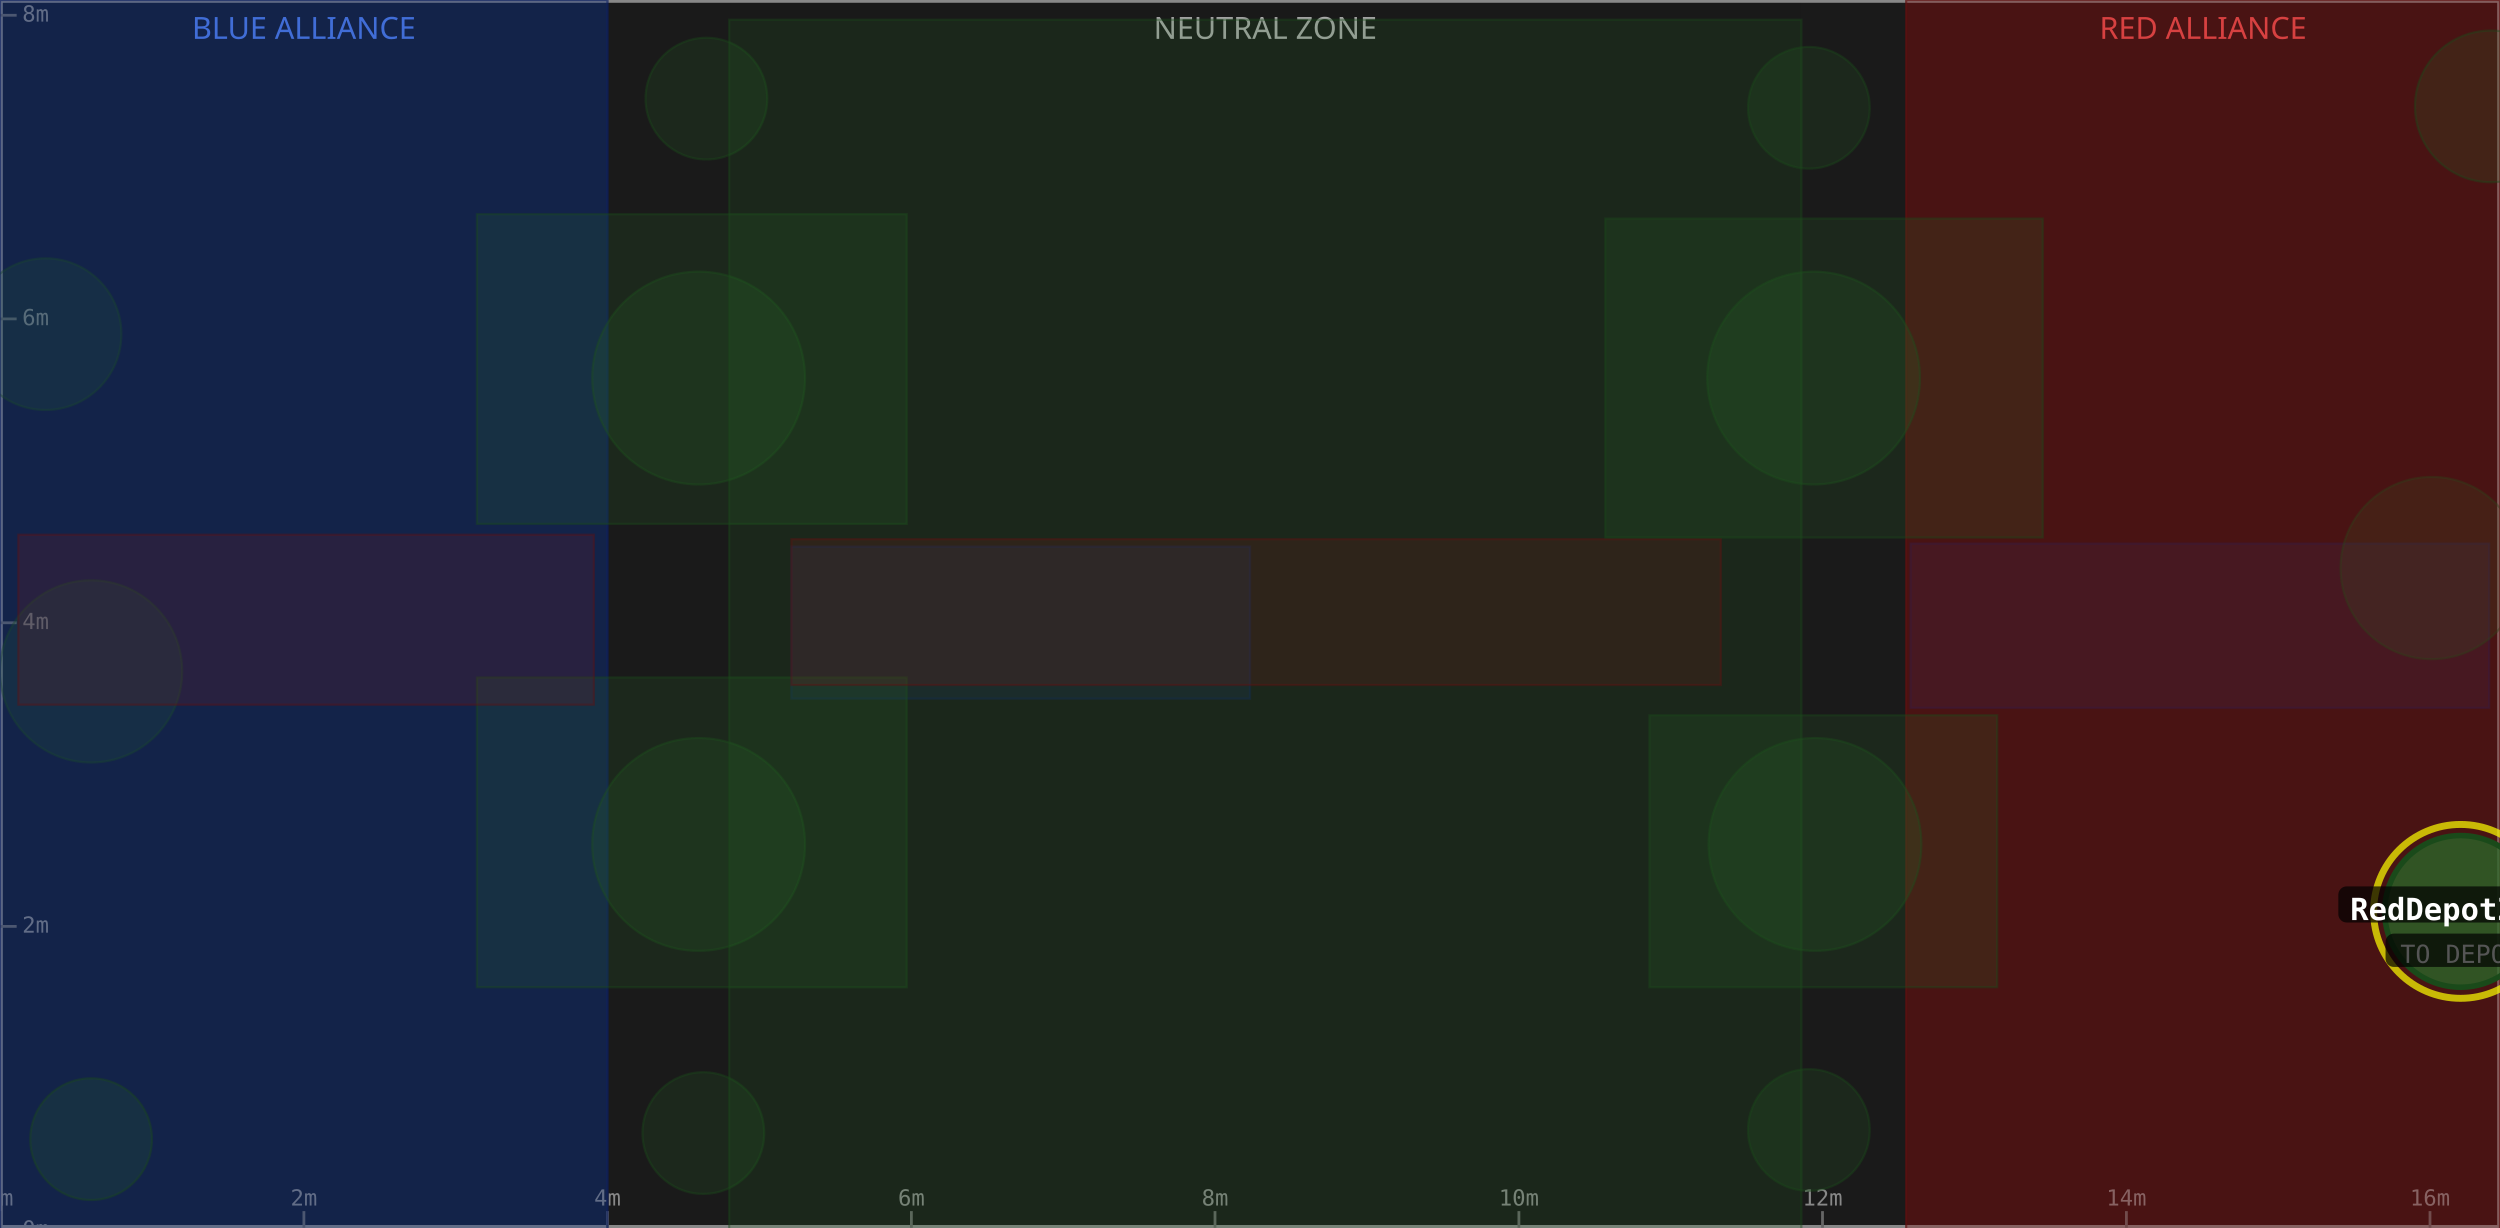
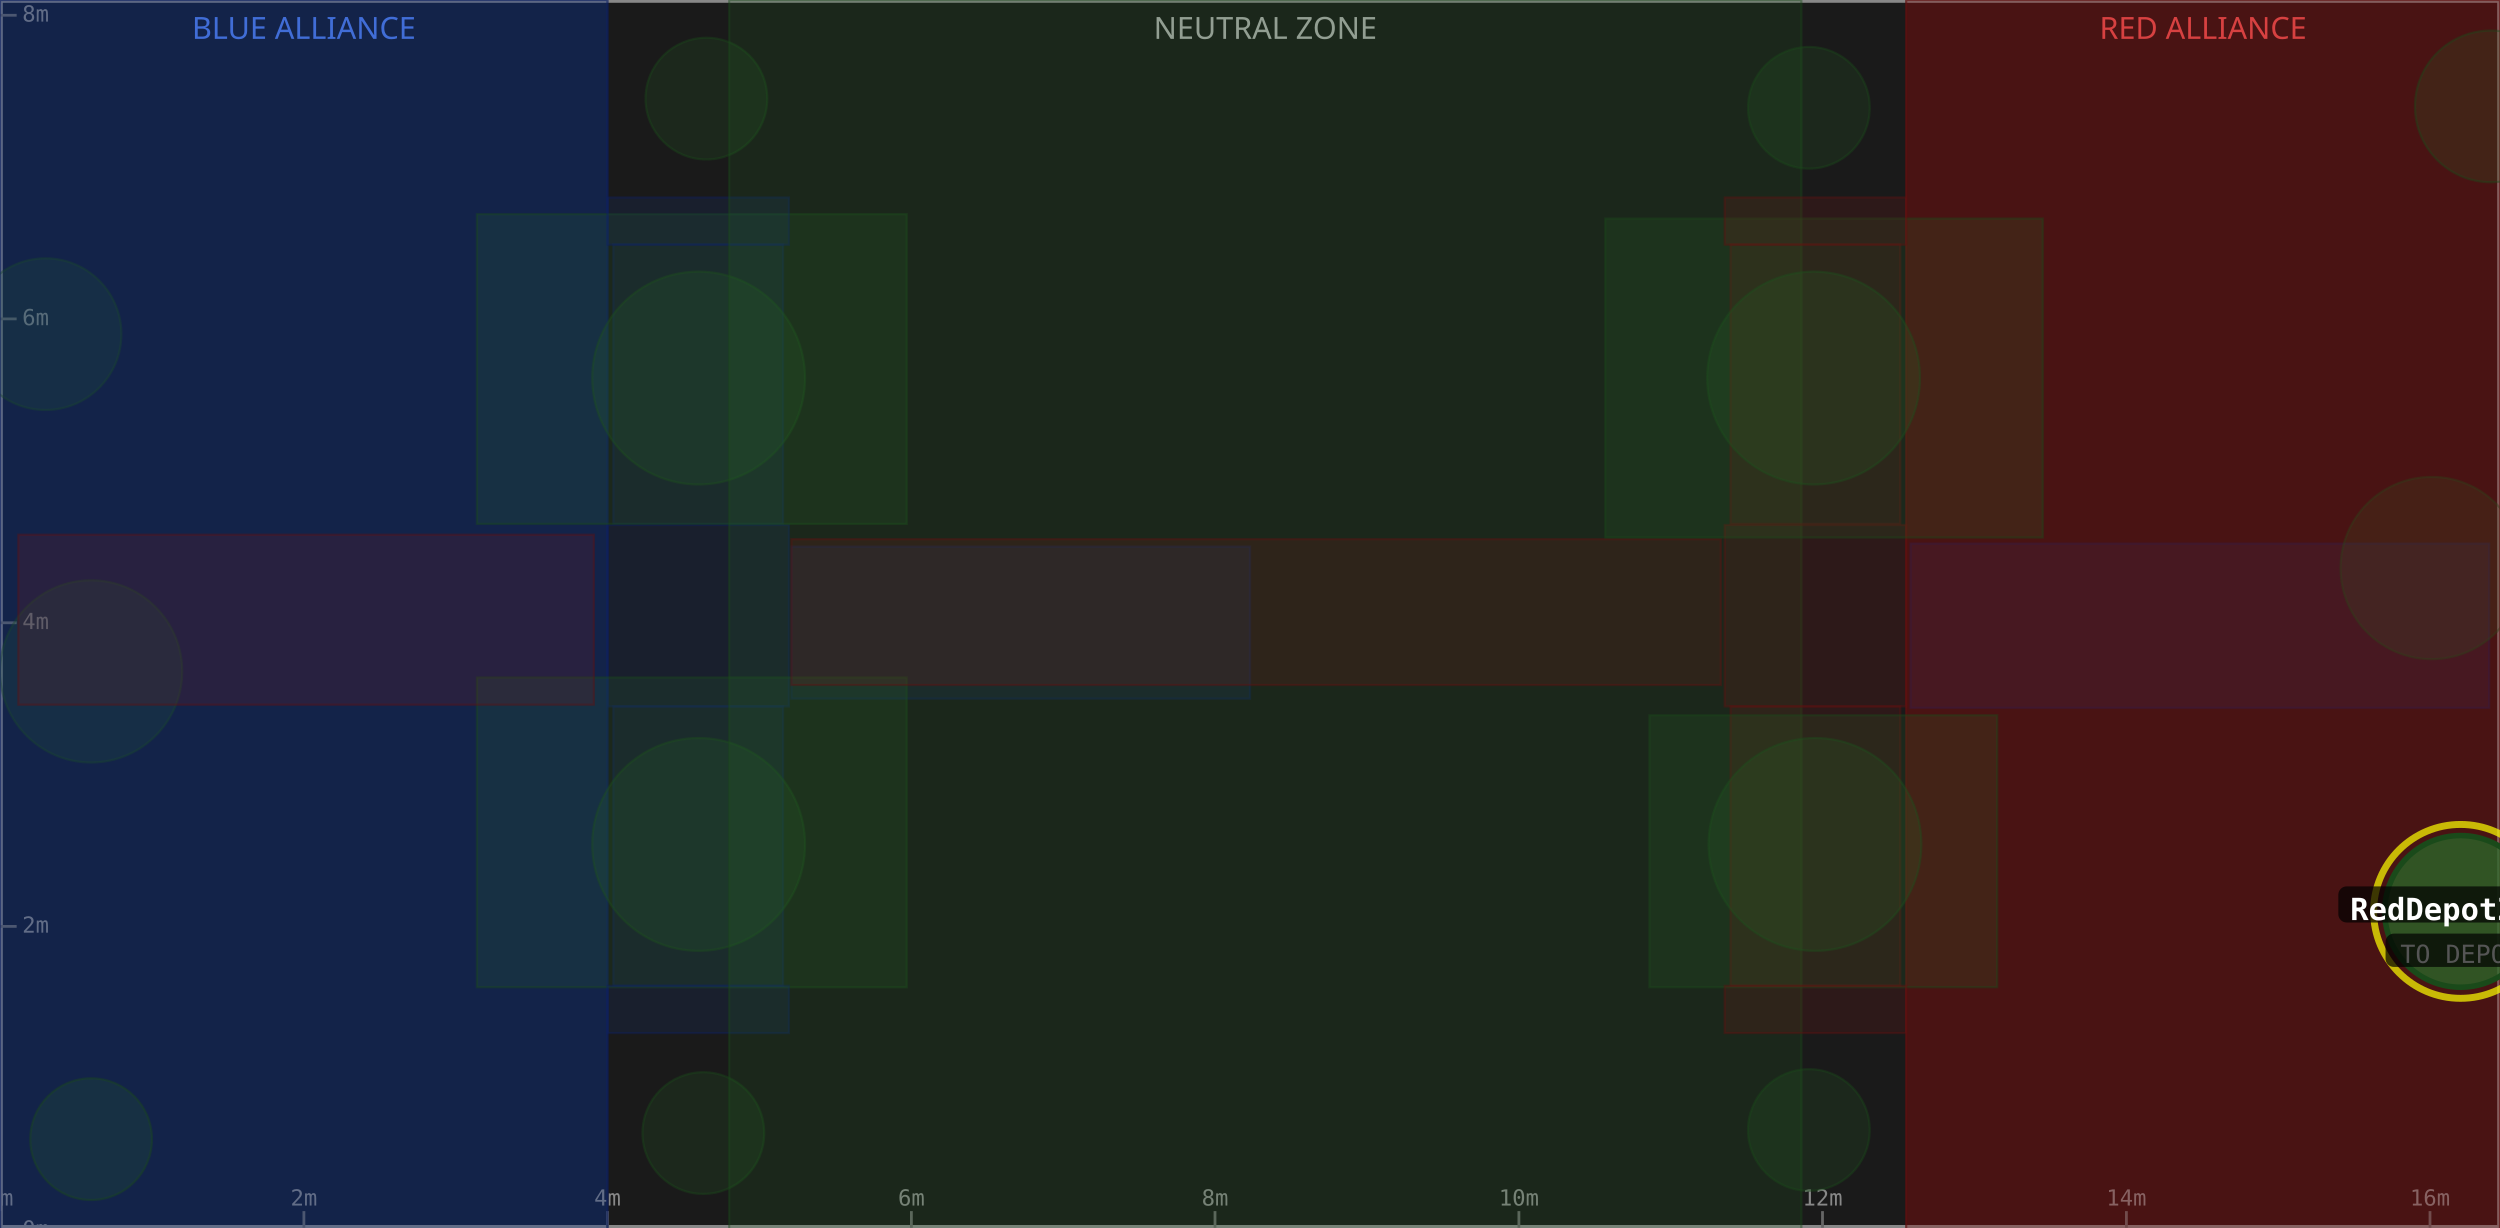
<svg xmlns="http://www.w3.org/2000/svg" width="900" height="442" viewBox="0 0 900 442">
  <rect x="0" y="0" width="900" height="442" fill="#1a1a1a" />
  <rect x="0" y="0" width="218.7" height="442" fill="#0d1a3a" fill-opacity="0.6" />
  <text x="109.4" y="14" text-anchor="middle" font-size="11" fill="#5588ff" font-family="sans-serif">BLUE ALLIANCE</text>
  <rect x="262.5" y="0" width="386.0" height="442" fill="#1a1a1a" fill-opacity="0.6" />
  <text x="455.5" y="14" text-anchor="middle" font-size="11" fill="#aaaaaa" font-family="sans-serif">NEUTRAL ZONE</text>
  <rect x="686.2" y="0" width="213.8" height="442" fill="#3a0d0d" fill-opacity="0.6" />
  <text x="793.1" y="14" text-anchor="middle" font-size="11" fill="#ff5555" font-family="sans-serif">RED ALLIANCE</text>
  <rect x="0" y="0" width="900" height="442" fill="none" stroke="#888888" stroke-width="2" />
  <line x1="0.0" y1="442" x2="0.0" y2="436" stroke="#666" stroke-width="1" />
  <text x="0.0" y="434" text-anchor="middle" font-size="8" fill="#888" font-family="monospace">0m</text>
  <line x1="109.4" y1="442" x2="109.4" y2="436" stroke="#666" stroke-width="1" />
  <text x="109.4" y="434" text-anchor="middle" font-size="8" fill="#888" font-family="monospace">2m</text>
  <line x1="218.7" y1="442" x2="218.7" y2="436" stroke="#666" stroke-width="1" />
  <text x="218.7" y="434" text-anchor="middle" font-size="8" fill="#888" font-family="monospace">4m</text>
  <line x1="328.1" y1="442" x2="328.1" y2="436" stroke="#666" stroke-width="1" />
  <text x="328.1" y="434" text-anchor="middle" font-size="8" fill="#888" font-family="monospace">6m</text>
  <line x1="437.4" y1="442" x2="437.4" y2="436" stroke="#666" stroke-width="1" />
  <text x="437.4" y="434" text-anchor="middle" font-size="8" fill="#888" font-family="monospace">8m</text>
  <line x1="546.8" y1="442" x2="546.8" y2="436" stroke="#666" stroke-width="1" />
  <text x="546.8" y="434" text-anchor="middle" font-size="8" fill="#888" font-family="monospace">10m</text>
  <line x1="656.1" y1="442" x2="656.1" y2="436" stroke="#666" stroke-width="1" />
  <text x="656.1" y="434" text-anchor="middle" font-size="8" fill="#888" font-family="monospace">12m</text>
  <line x1="765.5" y1="442" x2="765.5" y2="436" stroke="#666" stroke-width="1" />
  <text x="765.5" y="434" text-anchor="middle" font-size="8" fill="#888" font-family="monospace">14m</text>
  <line x1="874.8" y1="442" x2="874.8" y2="436" stroke="#666" stroke-width="1" />
  <text x="874.8" y="434" text-anchor="middle" font-size="8" fill="#888" font-family="monospace">16m</text>
  <line x1="0" y1="442.9" x2="6" y2="442.9" stroke="#666" stroke-width="1" />
  <text x="8" y="442.9" dominant-baseline="middle" font-size="8" fill="#888" font-family="monospace">0m</text>
  <line x1="0" y1="333.5" x2="6" y2="333.5" stroke="#666" stroke-width="1" />
  <text x="8" y="333.5" dominant-baseline="middle" font-size="8" fill="#888" font-family="monospace">2m</text>
  <line x1="0" y1="224.2" x2="6" y2="224.2" stroke="#666" stroke-width="1" />
  <text x="8" y="224.2" dominant-baseline="middle" font-size="8" fill="#888" font-family="monospace">4m</text>
  <line x1="0" y1="114.8" x2="6" y2="114.8" stroke="#666" stroke-width="1" />
  <text x="8" y="114.8" dominant-baseline="middle" font-size="8" fill="#888" font-family="monospace">6m</text>
  <line x1="0" y1="5.5" x2="6" y2="5.5" stroke="#666" stroke-width="1" />
  <text x="8" y="5.5" dominant-baseline="middle" font-size="8" fill="#888" font-family="monospace">8m</text>
  <rect x="0.0" y="0.0" width="218.7" height="442.9" fill="#1a3a8a" fill-opacity="0.18" stroke="#0d2060" stroke-width="0.8" stroke-opacity="0.4" />
+   <rect x="220.8" y="254.3" width="61.1" height="100.6" fill="#1a3a8a" fill-opacity="0.18" stroke="#0d2060" stroke-width="0.8" stroke-opacity="0.4" />
+   <rect x="220.8" y="88.0" width="61.1" height="100.6" fill="#1a3a8a" fill-opacity="0.18" stroke="#0d2060" stroke-width="0.8" stroke-opacity="0.4" />
  <circle cx="32.8" cy="241.7" r="32.8" fill="#2a6a2a" fill-opacity="0.18" stroke="#1a4a1a" stroke-width="0.8" stroke-opacity="0.4" />
  <rect x="687.8" y="195.7" width="208.3" height="59.1" fill="#1a3a8a" fill-opacity="0.18" stroke="#0d2060" stroke-width="0.8" stroke-opacity="0.4" />
  <circle cx="16.4" cy="120.3" r="27.3" fill="#2a6a2a" fill-opacity="0.18" stroke="#1a4a1a" stroke-width="0.8" stroke-opacity="0.4" />
+   <rect x="218.7" y="189.0" width="65.3" height="65.3" fill="#1a3a8a" fill-opacity="0.18" stroke="#0d2060" stroke-width="0.8" stroke-opacity="0.4" />
  <rect x="0.0" y="0.0" width="218.7" height="442.9" fill="#1a3a8a" fill-opacity="0.18" stroke="#0d2060" stroke-width="0.8" stroke-opacity="0.4" />
  <circle cx="251.5" cy="136.1" r="38.3" fill="#2a6a2a" fill-opacity="0.18" stroke="#1a4a1a" stroke-width="0.8" stroke-opacity="0.4" />
  <rect x="171.7" y="77.1" width="154.7" height="111.5" fill="#2a6a2a" fill-opacity="0.18" stroke="#1a4a1a" stroke-width="0.8" stroke-opacity="0.4" />
  <circle cx="254.3" cy="35.5" r="21.9" fill="#2a6a2a" fill-opacity="0.18" stroke="#1a4a1a" stroke-width="0.8" stroke-opacity="0.4" />
  <rect x="284.9" y="196.8" width="165.1" height="54.7" fill="#1a3a8a" fill-opacity="0.18" stroke="#0d2060" stroke-width="0.8" stroke-opacity="0.4" />
  <circle cx="32.8" cy="410.1" r="21.9" fill="#2a6a2a" fill-opacity="0.18" stroke="#1a4a1a" stroke-width="0.8" stroke-opacity="0.4" />
  <circle cx="251.5" cy="304.0" r="38.3" fill="#2a6a2a" fill-opacity="0.18" stroke="#1a4a1a" stroke-width="0.8" stroke-opacity="0.4" />
  <rect x="171.7" y="243.9" width="154.7" height="111.5" fill="#2a6a2a" fill-opacity="0.18" stroke="#1a4a1a" stroke-width="0.8" stroke-opacity="0.4" />
  <circle cx="253.2" cy="407.9" r="21.9" fill="#2a6a2a" fill-opacity="0.18" stroke="#1a4a1a" stroke-width="0.8" stroke-opacity="0.4" />
-   <rect x="262.5" y="7.1" width="386.0" height="435.8" fill="#2a6a2a" fill-opacity="0.18" stroke="#1a4a1a" stroke-width="0.8" stroke-opacity="0.4" />
+   <rect x="218.7" y="354.9" width="65.3" height="17.0" fill="#1a3a8a" fill-opacity="0.18" stroke="#0d2060" stroke-width="0.8" stroke-opacity="0.4" />
+   <rect x="218.7" y="71.1" width="65.3" height="17.0" fill="#1a3a8a" fill-opacity="0.18" stroke="#0d2060" stroke-width="0.8" stroke-opacity="0.4" />
+   <rect x="262.5" y="0.0" width="386.0" height="442.9" fill="#2a6a2a" fill-opacity="0.18" stroke="#1a4a1a" stroke-width="0.8" stroke-opacity="0.4" />
  <rect x="686.2" y="0.0" width="213.8" height="442.9" fill="#8a1a1a" fill-opacity="0.18" stroke="#601010" stroke-width="0.8" stroke-opacity="0.4" />
+   <rect x="623.0" y="254.3" width="61.1" height="100.6" fill="#8a1a1a" fill-opacity="0.18" stroke="#601010" stroke-width="0.8" stroke-opacity="0.4" />
+   <rect x="623.0" y="88.0" width="61.1" height="100.6" fill="#8a1a1a" fill-opacity="0.18" stroke="#601010" stroke-width="0.8" stroke-opacity="0.4" />
  <circle cx="875.4" cy="204.5" r="32.8" fill="#2a6a2a" fill-opacity="0.18" stroke="#1a4a1a" stroke-width="0.8" stroke-opacity="0.4" />
  <rect x="6.6" y="192.5" width="207.2" height="61.2" fill="#8a1a1a" fill-opacity="0.18" stroke="#601010" stroke-width="0.8" stroke-opacity="0.4" />
+   <rect x="620.9" y="189.0" width="65.3" height="65.3" fill="#8a1a1a" fill-opacity="0.18" stroke="#601010" stroke-width="0.8" stroke-opacity="0.4" />
  <rect x="686.2" y="0.0" width="213.8" height="442.9" fill="#8a1a1a" fill-opacity="0.18" stroke="#601010" stroke-width="0.8" stroke-opacity="0.4" />
  <circle cx="653.4" cy="304.0" r="38.3" fill="#2a6a2a" fill-opacity="0.18" stroke="#1a4a1a" stroke-width="0.8" stroke-opacity="0.4" />
  <rect x="593.8" y="257.5" width="125.2" height="97.9" fill="#2a6a2a" fill-opacity="0.18" stroke="#1a4a1a" stroke-width="0.8" stroke-opacity="0.4" />
  <circle cx="651.2" cy="406.8" r="21.9" fill="#2a6a2a" fill-opacity="0.18" stroke="#1a4a1a" stroke-width="0.8" stroke-opacity="0.4" />
  <rect x="284.9" y="194.1" width="334.6" height="52.5" fill="#8a1a1a" fill-opacity="0.18" stroke="#601010" stroke-width="0.8" stroke-opacity="0.4" />
  <circle cx="896.7" cy="38.3" r="27.3" fill="#2a6a2a" fill-opacity="0.18" stroke="#1a4a1a" stroke-width="0.8" stroke-opacity="0.4" />
  <circle cx="652.9" cy="136.1" r="38.3" fill="#2a6a2a" fill-opacity="0.18" stroke="#1a4a1a" stroke-width="0.8" stroke-opacity="0.4" />
  <rect x="577.9" y="78.7" width="157.5" height="114.8" fill="#2a6a2a" fill-opacity="0.18" stroke="#1a4a1a" stroke-width="0.8" stroke-opacity="0.4" />
  <circle cx="651.2" cy="38.8" r="21.9" fill="#2a6a2a" fill-opacity="0.18" stroke="#1a4a1a" stroke-width="0.8" stroke-opacity="0.4" />
+   <rect x="620.9" y="354.9" width="65.3" height="17.0" fill="#8a1a1a" fill-opacity="0.18" stroke="#601010" stroke-width="0.8" stroke-opacity="0.4" />
+   <rect x="620.9" y="71.1" width="65.3" height="17.0" fill="#8a1a1a" fill-opacity="0.18" stroke="#601010" stroke-width="0.8" stroke-opacity="0.4" />
  <circle cx="885.8" cy="328.1" r="31.3" fill="none" stroke="#ffff00" stroke-width="2.5" stroke-opacity="0.7" />
  <circle cx="885.8" cy="328.1" r="27.3" fill="#2a6a2a" fill-opacity="0.75" stroke="#1a4a1a" stroke-width="2" />
  <rect x="841.8" y="319.1" width="88.0" height="13" rx="3" fill="#000000" fill-opacity="0.7" />
  <text x="885.8" y="328.1" text-anchor="middle" dominant-baseline="middle" font-size="11" font-weight="bold" fill="#ffffff" font-family="monospace">RedDepotZone</text>
  <rect x="858.8" y="336.1" width="54.0" height="12" rx="3" fill="#000000" fill-opacity="0.7" />
  <text x="885.8" y="344.1" text-anchor="middle" dominant-baseline="middle" font-size="9" fill="#555555" font-family="monospace">TO DEPOT</text>
</svg>
